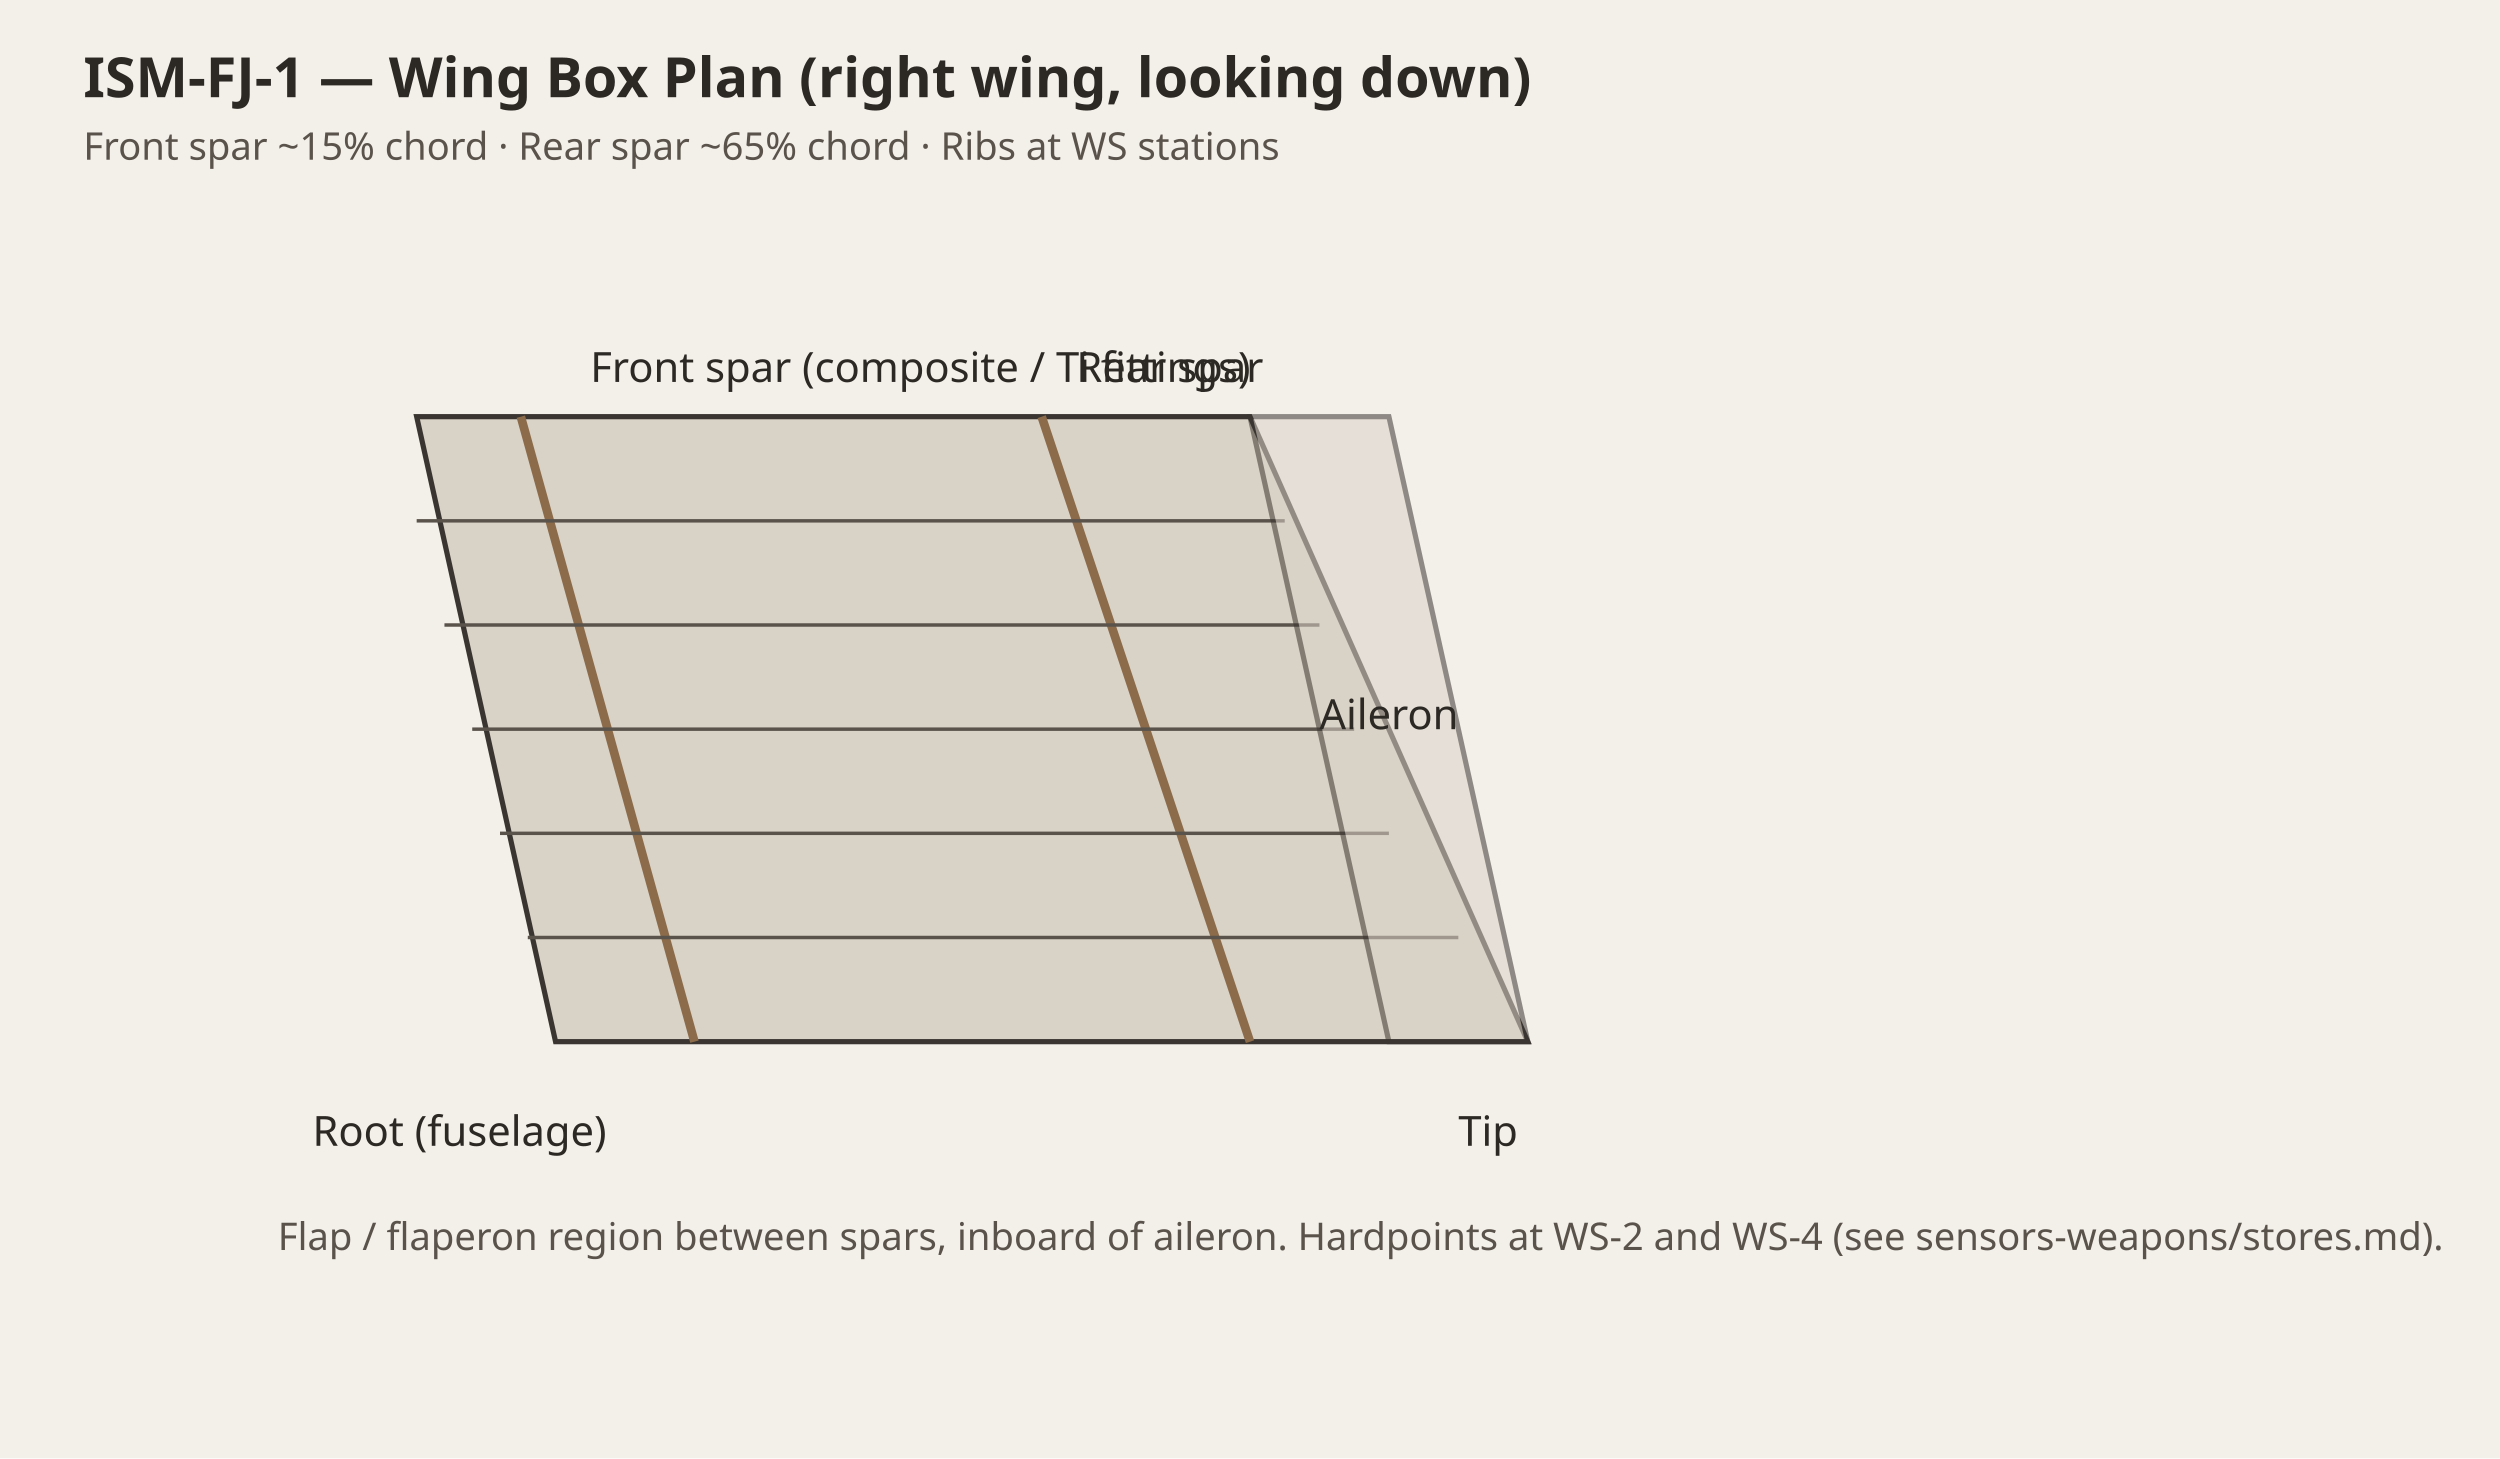
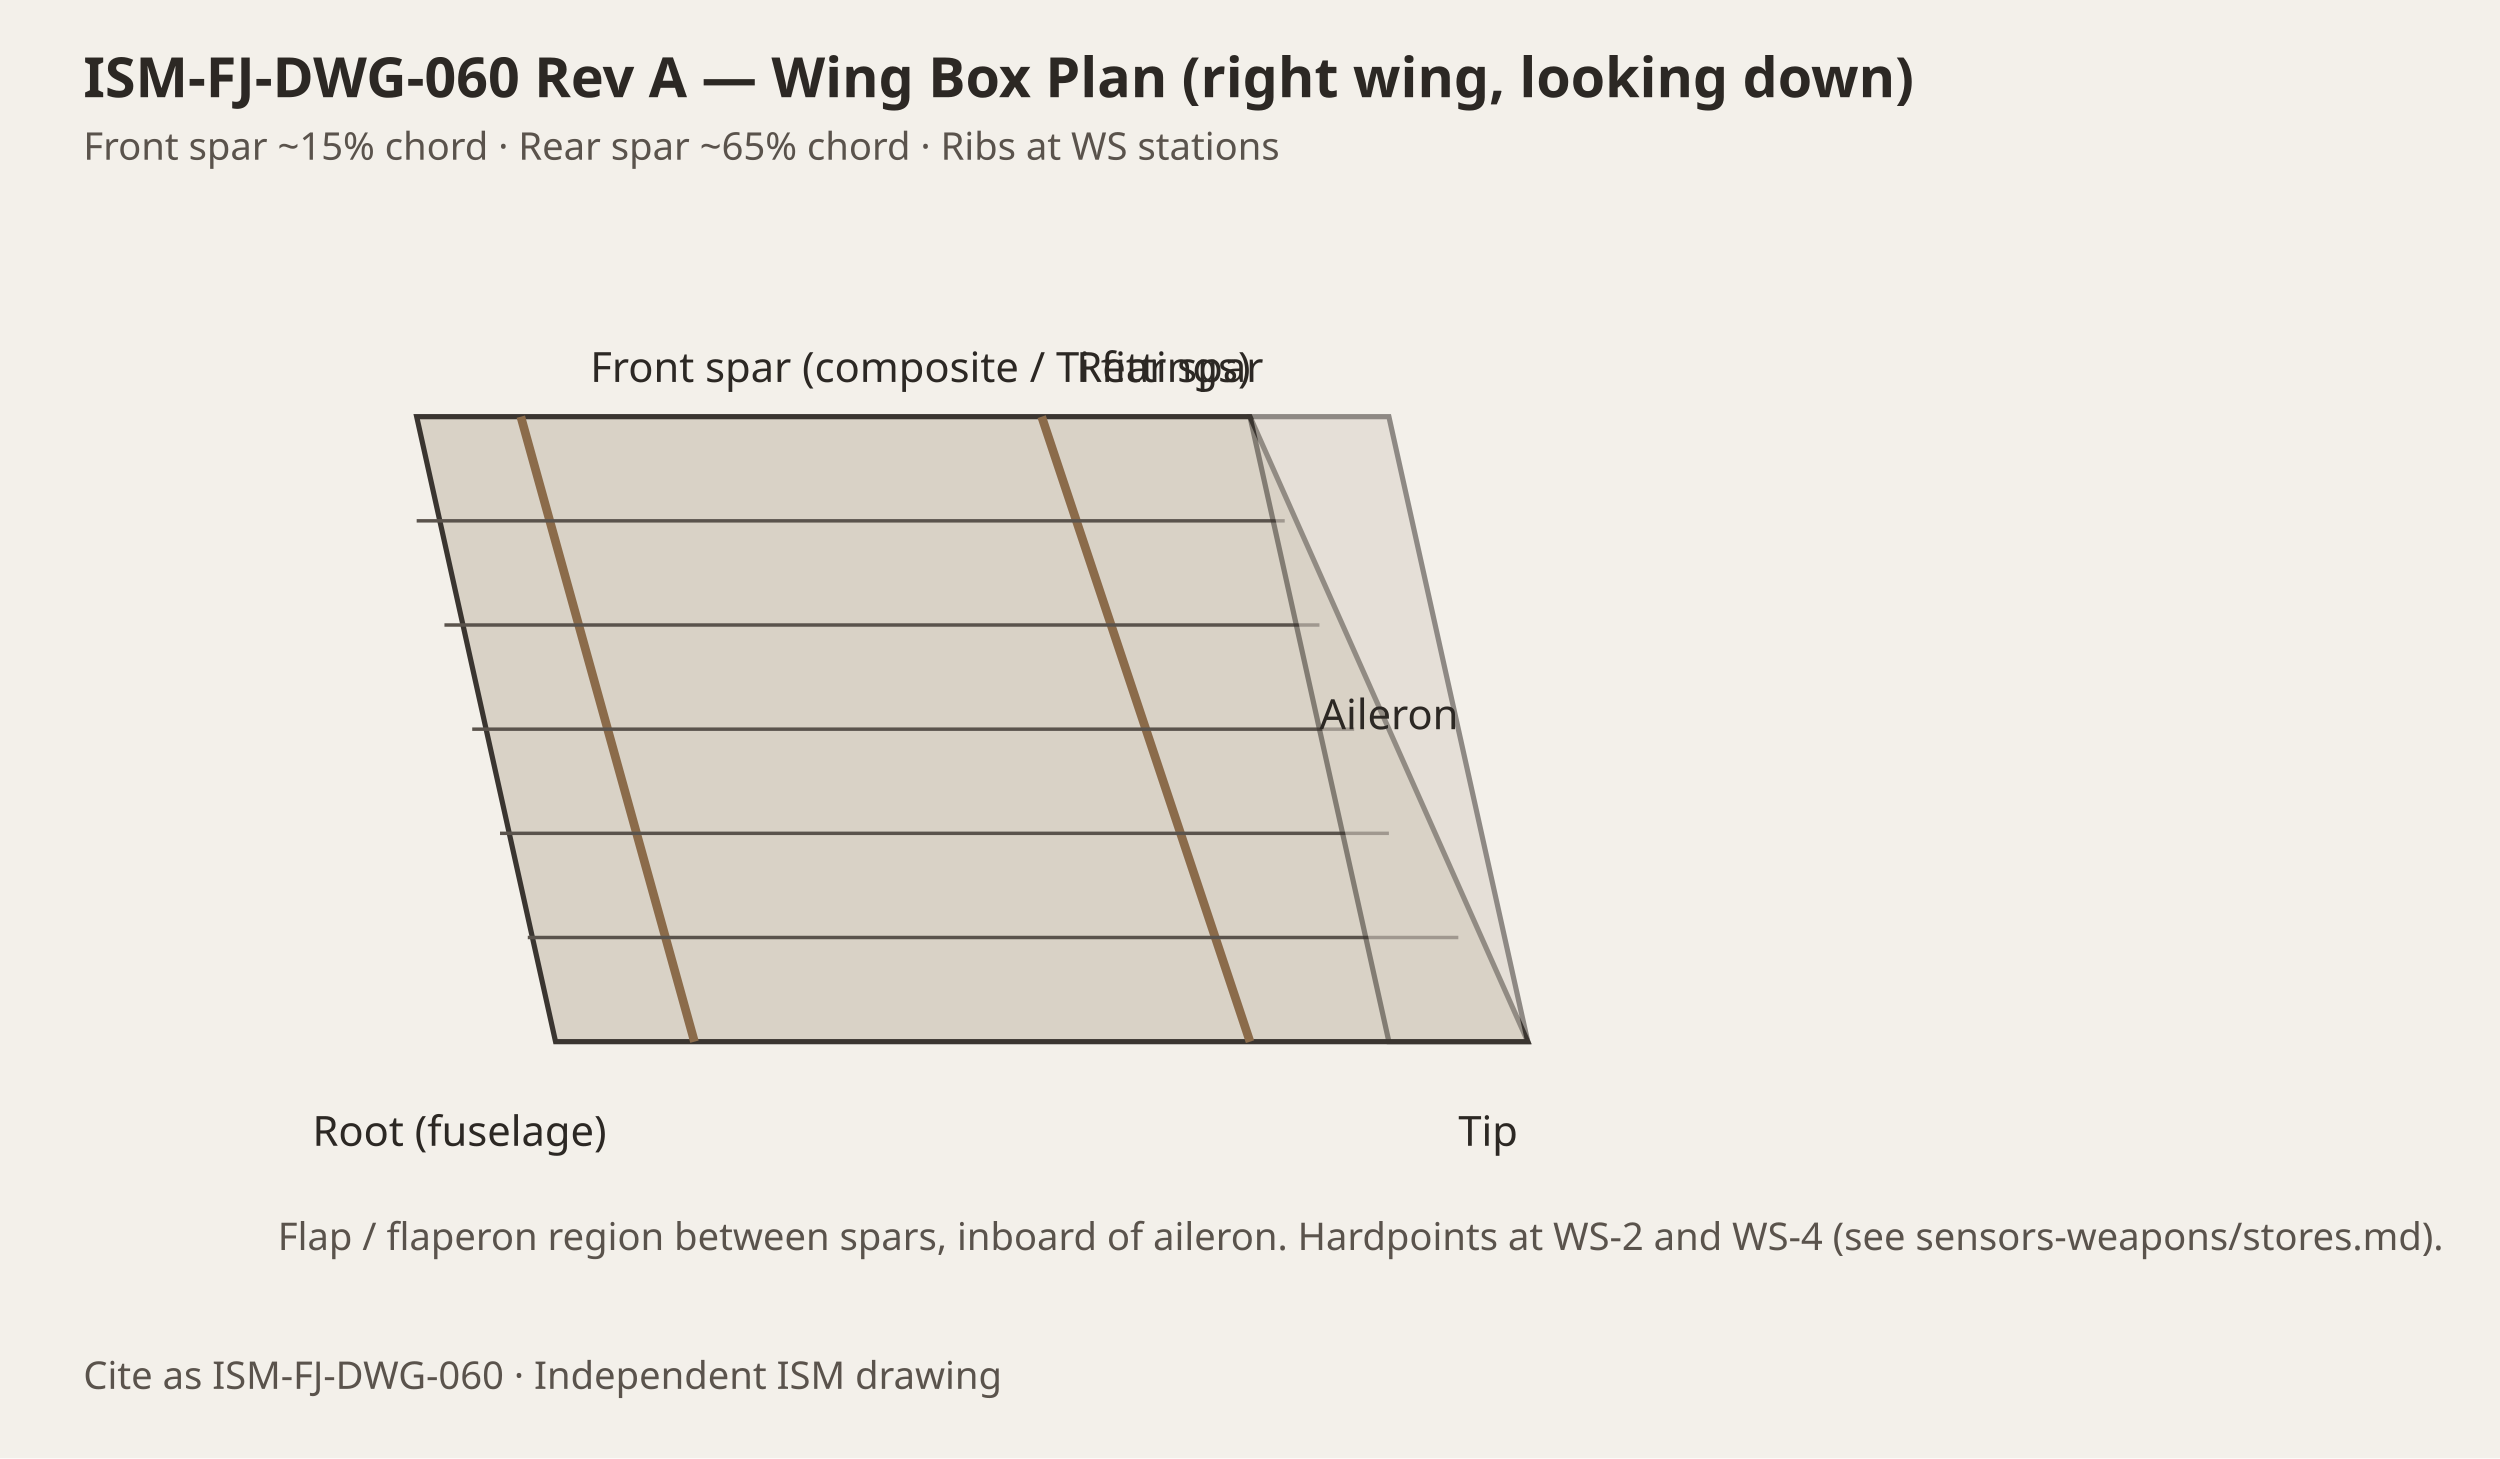
<svg xmlns="http://www.w3.org/2000/svg" viewBox="0 0 720 420" width="720" height="420" role="img" aria-label="ISM-FJ-1 wing plan with spars and ribs">
  <style>
    .bg { fill: #f3f0ea; }
    .skin { fill: #d9d2c6; stroke: #3a3530; stroke-width: 1.5; }
    .spar { stroke: #8b6b4a; stroke-width: 2.5; fill: none; }
    .rib { stroke: #5a534c; stroke-width: 1; fill: none; }
    .label { font-family: "IBM Plex Sans", "Segoe UI", sans-serif; font-size: 12px; fill: #2c2824; }
    .title { font-family: "IBM Plex Sans", "Segoe UI", sans-serif; font-size: 16px; font-weight: 600; fill: #2c2824; }
    .sub { font-family: "IBM Plex Sans", "Segoe UI", sans-serif; font-size: 11px; fill: #5a534c; }
  </style>
  <rect class="bg" width="720" height="420" />
-   <text class="title" x="24" y="28">ISM-FJ-1 — Wing Box Plan (right wing, looking down)</text>
+   <text class="title" x="24" y="28">ISM-FJ-DWG-060 Rev A — Wing Box Plan (right wing, looking down)</text>
  <text class="sub" x="24" y="46">Front spar ~15% chord · Rear spar ~65% chord · Ribs at WS stations</text>
  <g transform="translate(80,80)">
    <path class="skin" d="M40,40 L280,40 L360,220 L80,220 Z" />
    <line class="spar" x1="70" y1="40" x2="120" y2="220" />
    <line class="spar" x1="220" y1="40" x2="280" y2="220" />
    <line class="rib" x1="40" y1="70" x2="290" y2="70" />
    <line class="rib" x1="48" y1="100" x2="300" y2="100" />
    <line class="rib" x1="56" y1="130" x2="310" y2="130" />
    <line class="rib" x1="64" y1="160" x2="320" y2="160" />
    <line class="rib" x1="72" y1="190" x2="340" y2="190" />
    <path class="skin" d="M280,40 L320,40 L360,220 L320,220 Z" opacity="0.55" />
    <text class="label" x="300" y="130">Aileron</text>
    <text class="label" x="90" y="30">Front spar (composite / Ti fittings)</text>
    <text class="label" x="230" y="30">Rear spar</text>
    <text class="label" x="10" y="250">Root (fuselage)</text>
    <text class="label" x="340" y="250">Tip</text>
    <text class="sub" x="0" y="280">Flap / flaperon region between spars, inboard of aileron. Hardpoints at WS-2 and WS-4 (see sensors-weapons/stores.md).</text>
  </g>
+   <text class="sub" x="24" y="400">Cite as ISM-FJ-DWG-060 · Independent ISM drawing</text>
</svg>
